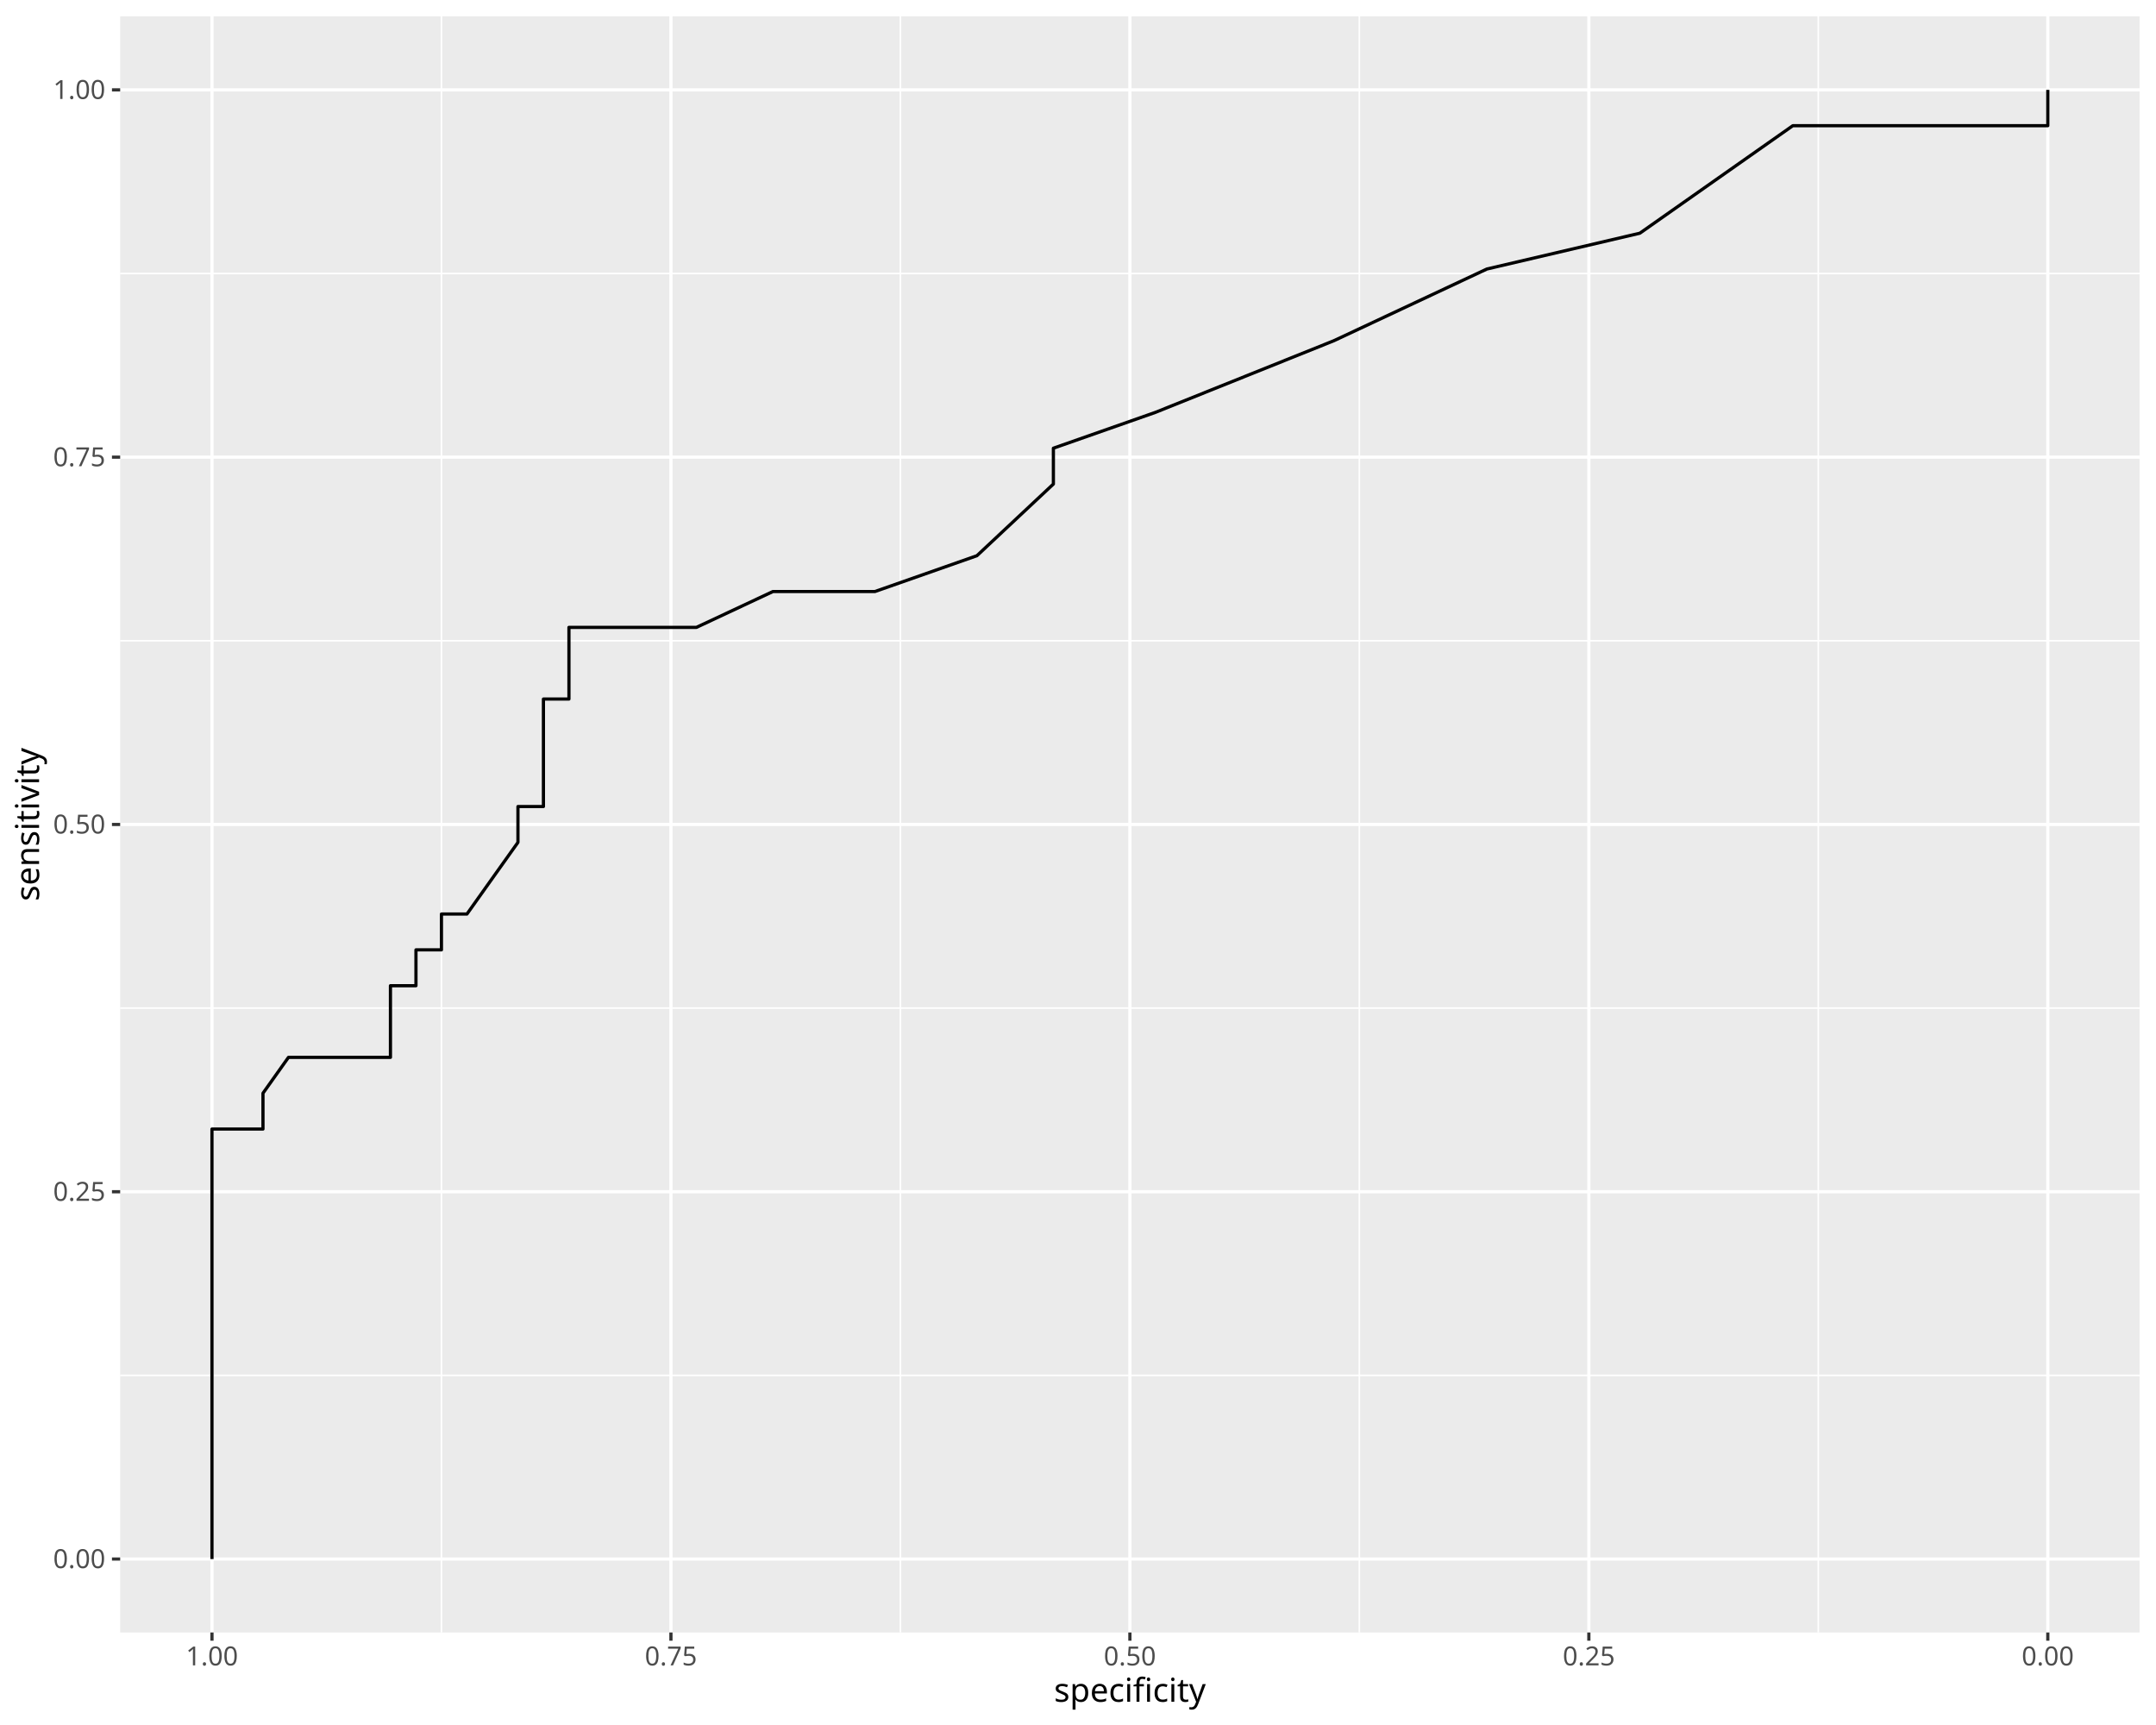
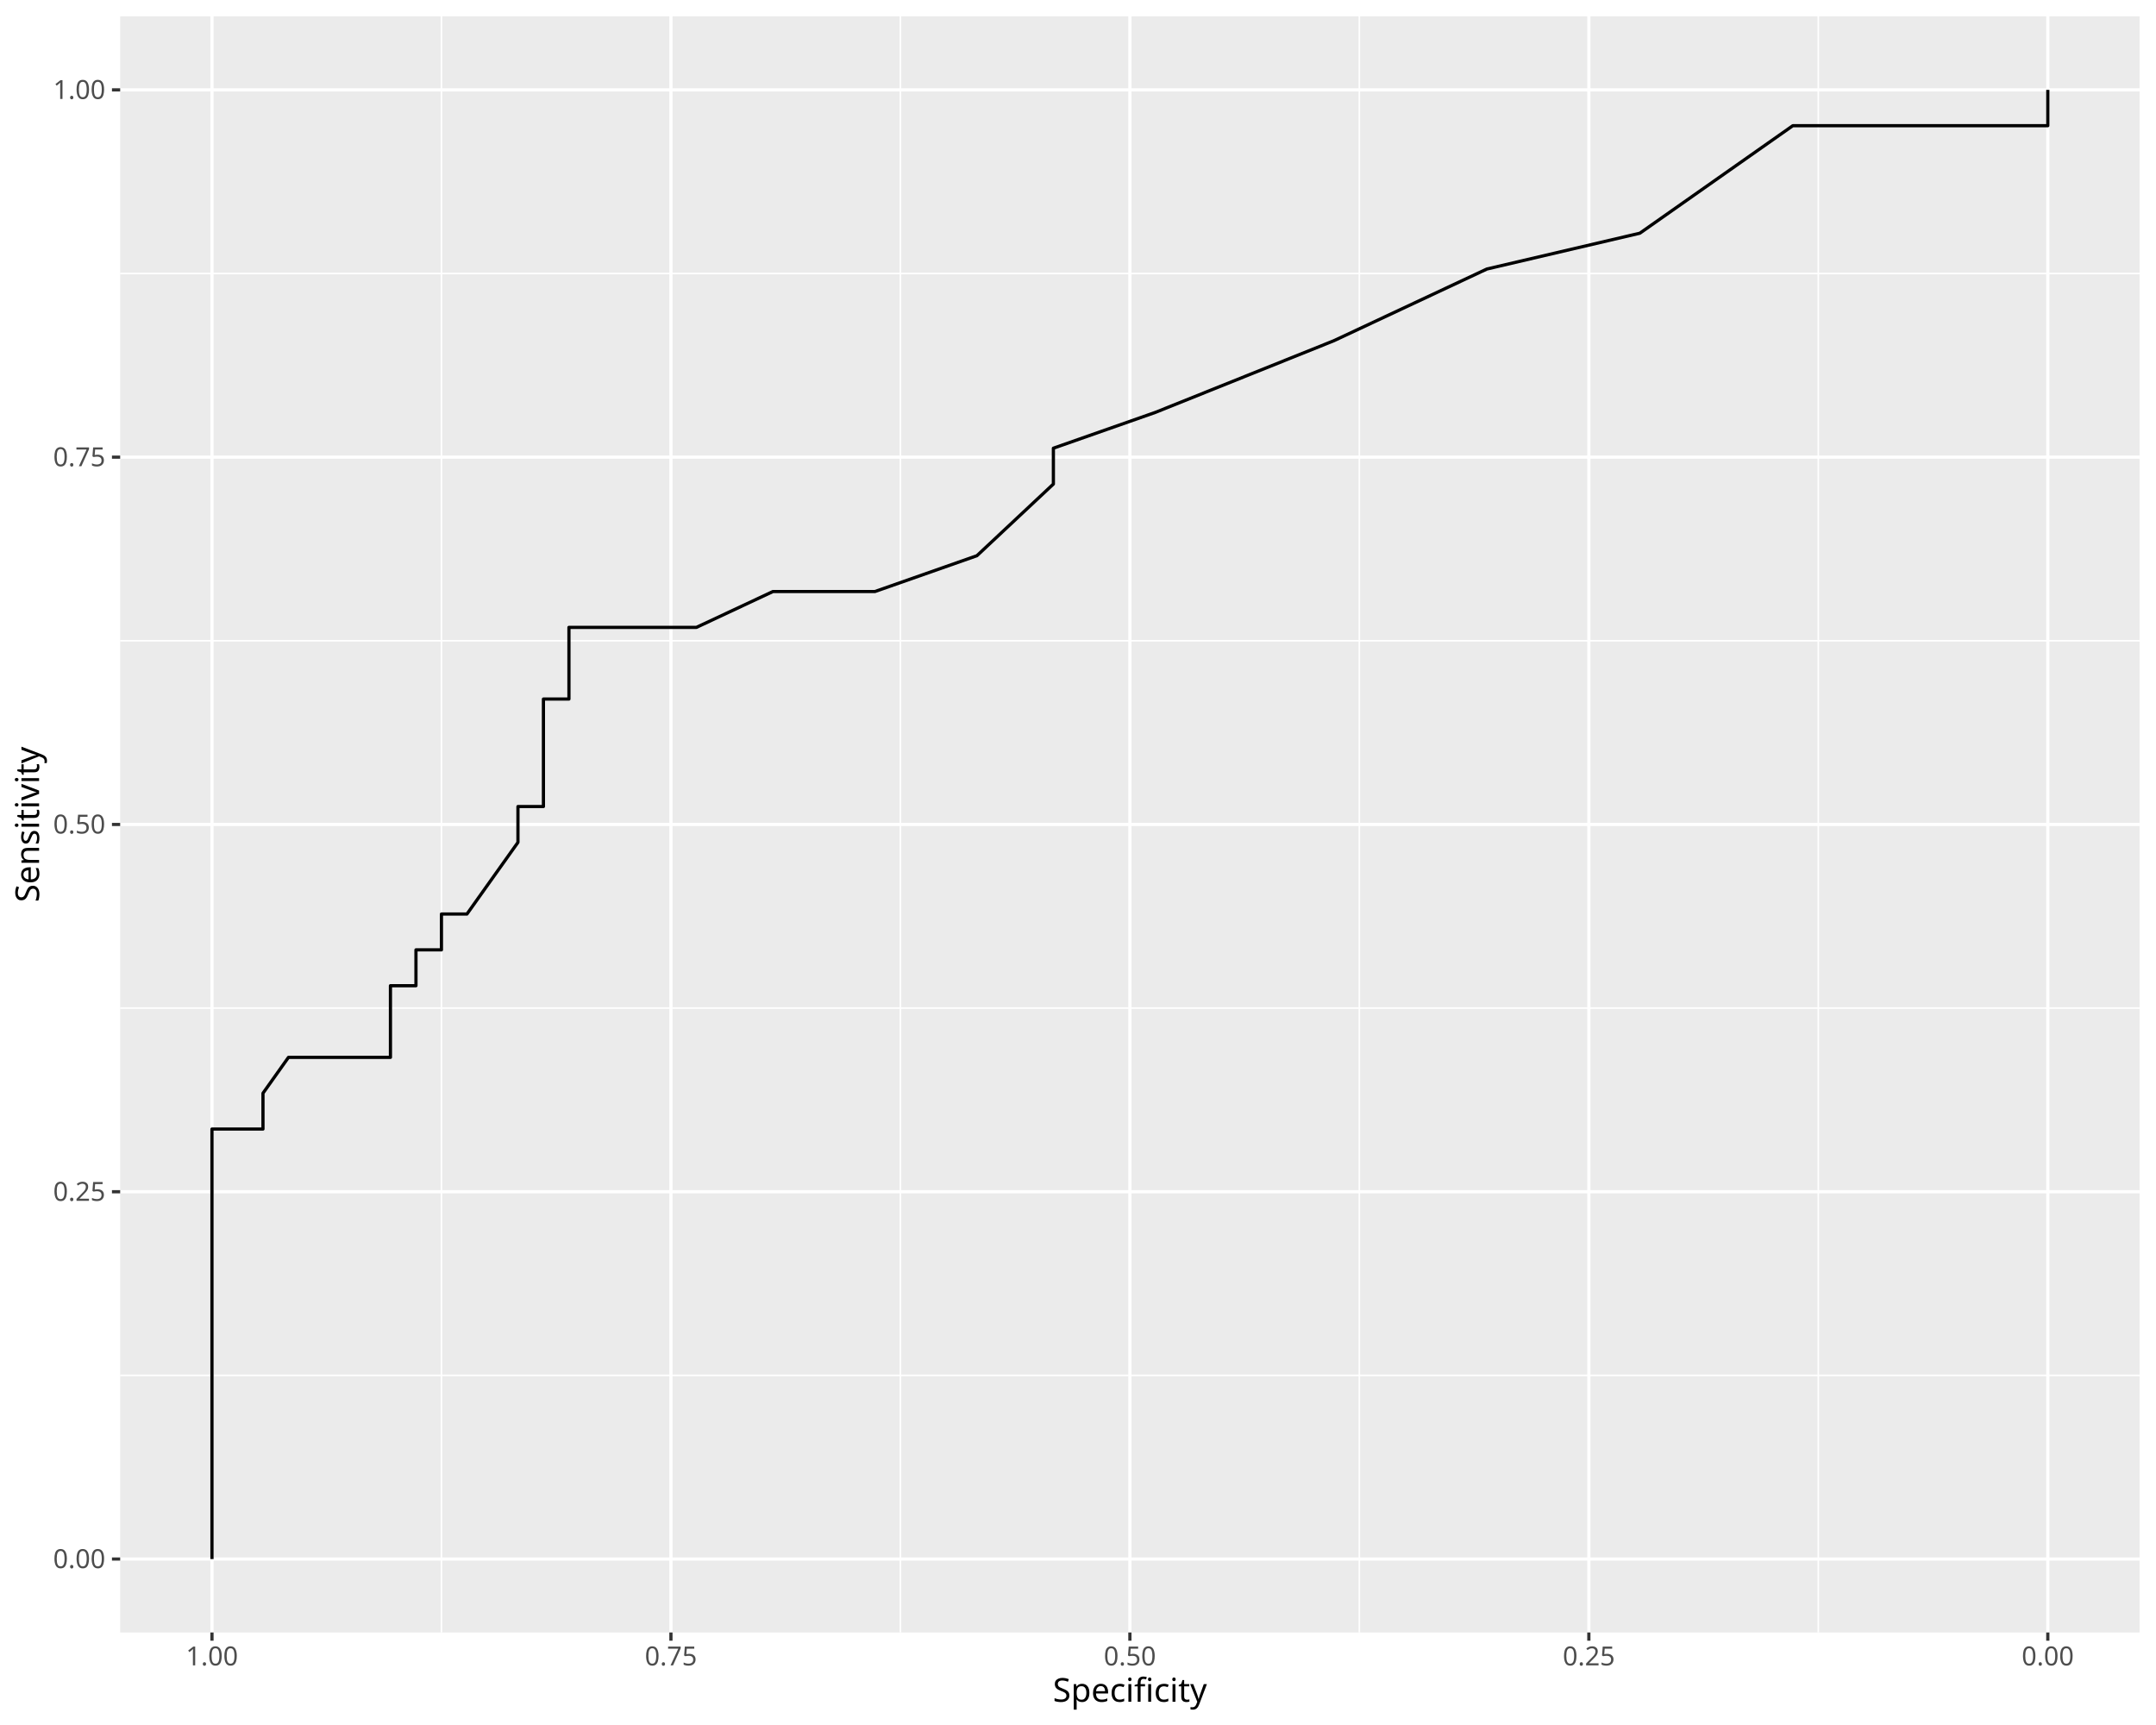
<svg xmlns="http://www.w3.org/2000/svg" class="svglite" data-engine-version="2.0" width="720.00pt" height="576.00pt" viewBox="0 0 720.00 576.00">
  <defs>
    <style type="text/css">
    .svglite line, .svglite polyline, .svglite polygon, .svglite path, .svglite rect, .svglite circle {
      fill: none;
      stroke: #000000;
      stroke-linecap: round;
      stroke-linejoin: round;
      stroke-miterlimit: 10.00;
    }
  </style>
  </defs>
  <rect width="100%" height="100%" style="stroke: none; fill: #FFFFFF;" />
  <defs>
    <clipPath id="cpMC4wMHw3MjAuMDB8MC4wMHw1NzYuMDA=">
      <rect x="0.00" y="0.00" width="720.00" height="576.00" />
    </clipPath>
  </defs>
  <g clip-path="url(#cpMC4wMHw3MjAuMDB8MC4wMHw1NzYuMDA=)">
    <rect x="0.00" y="0.00" width="720.00" height="576.00" style="stroke-width: 1.07; stroke: #FFFFFF; fill: #FFFFFF;" />
  </g>
  <defs>
    <clipPath id="cpNDAuMTN8NzE0LjUyfDUuNDh8NTQ1LjEx">
      <rect x="40.13" y="5.48" width="674.39" height="539.63" />
    </clipPath>
  </defs>
  <g clip-path="url(#cpNDAuMTN8NzE0LjUyfDUuNDh8NTQ1LjEx)">
    <rect x="40.13" y="5.48" width="674.39" height="539.63" style="stroke-width: 1.07; stroke: none; fill: #EBEBEB;" />
    <polyline points="40.13,459.26 714.52,459.26 " style="stroke-width: 0.53; stroke: #FFFFFF; stroke-linecap: butt;" />
    <polyline points="40.13,336.62 714.52,336.62 " style="stroke-width: 0.53; stroke: #FFFFFF; stroke-linecap: butt;" />
    <polyline points="40.13,213.97 714.52,213.97 " style="stroke-width: 0.53; stroke: #FFFFFF; stroke-linecap: butt;" />
    <polyline points="40.13,91.33 714.52,91.33 " style="stroke-width: 0.53; stroke: #FFFFFF; stroke-linecap: butt;" />
    <polyline points="607.23,545.11 607.23,5.48 " style="stroke-width: 0.53; stroke: #FFFFFF; stroke-linecap: butt;" />
    <polyline points="453.96,545.11 453.96,5.48 " style="stroke-width: 0.53; stroke: #FFFFFF; stroke-linecap: butt;" />
    <polyline points="300.69,545.11 300.69,5.48 " style="stroke-width: 0.53; stroke: #FFFFFF; stroke-linecap: butt;" />
    <polyline points="147.42,545.11 147.42,5.48 " style="stroke-width: 0.53; stroke: #FFFFFF; stroke-linecap: butt;" />
    <polyline points="40.13,520.58 714.52,520.58 " style="stroke-width: 1.07; stroke: #FFFFFF; stroke-linecap: butt;" />
    <polyline points="40.13,397.94 714.52,397.94 " style="stroke-width: 1.07; stroke: #FFFFFF; stroke-linecap: butt;" />
    <polyline points="40.13,275.30 714.52,275.30 " style="stroke-width: 1.07; stroke: #FFFFFF; stroke-linecap: butt;" />
    <polyline points="40.13,152.65 714.52,152.65 " style="stroke-width: 1.07; stroke: #FFFFFF; stroke-linecap: butt;" />
    <polyline points="40.13,30.01 714.52,30.01 " style="stroke-width: 1.07; stroke: #FFFFFF; stroke-linecap: butt;" />
    <polyline points="683.87,545.11 683.87,5.48 " style="stroke-width: 1.07; stroke: #FFFFFF; stroke-linecap: butt;" />
    <polyline points="530.60,545.11 530.60,5.48 " style="stroke-width: 1.07; stroke: #FFFFFF; stroke-linecap: butt;" />
    <polyline points="377.33,545.11 377.33,5.48 " style="stroke-width: 1.07; stroke: #FFFFFF; stroke-linecap: butt;" />
    <polyline points="224.06,545.11 224.06,5.48 " style="stroke-width: 1.07; stroke: #FFFFFF; stroke-linecap: butt;" />
    <polyline points="70.79,545.11 70.79,5.48 " style="stroke-width: 1.07; stroke: #FFFFFF; stroke-linecap: butt;" />
    <polyline points="70.79,520.58 70.79,508.62 70.79,496.65 70.79,484.69 70.79,472.72 70.79,460.76 70.79,448.79 70.79,424.86 70.79,412.90 70.79,400.93 70.79,388.97 70.79,377.00 87.82,377.00 87.82,365.04 96.33,353.07 113.36,353.07 121.88,353.07 130.39,353.07 130.39,329.14 138.91,329.14 138.91,317.17 147.42,317.17 147.42,305.21 155.94,305.21 164.45,293.24 172.97,281.28 172.97,269.31 181.48,269.31 181.48,257.35 181.48,245.38 181.48,233.42 190.00,233.42 190.00,221.45 190.00,209.49 207.03,209.49 215.54,209.49 232.57,209.49 258.12,197.52 292.18,197.52 326.24,185.56 351.78,161.63 351.78,149.66 385.84,137.70 445.45,113.77 496.54,89.83 547.63,77.87 598.72,41.97 615.75,41.97 641.29,41.97 683.87,41.97 683.87,30.01 " style="stroke-width: 1.07; stroke-linecap: butt;" />
  </g>
  <g clip-path="url(#cpMC4wMHw3MjAuMDB8MC4wMHw1NzYuMDA=)">
    <text x="35.20" y="523.61" text-anchor="end" style="font-size: 8.80px; fill: #4D4D4D; font-family: sans;" textLength="17.13px" lengthAdjust="spacingAndGlyphs">0.00</text>
    <text x="35.20" y="400.97" text-anchor="end" style="font-size: 8.80px; fill: #4D4D4D; font-family: sans;" textLength="17.13px" lengthAdjust="spacingAndGlyphs">0.25</text>
    <text x="35.20" y="278.32" text-anchor="end" style="font-size: 8.80px; fill: #4D4D4D; font-family: sans;" textLength="17.13px" lengthAdjust="spacingAndGlyphs">0.50</text>
    <text x="35.20" y="155.68" text-anchor="end" style="font-size: 8.80px; fill: #4D4D4D; font-family: sans;" textLength="17.13px" lengthAdjust="spacingAndGlyphs">0.75</text>
    <text x="35.20" y="33.04" text-anchor="end" style="font-size: 8.80px; fill: #4D4D4D; font-family: sans;" textLength="17.13px" lengthAdjust="spacingAndGlyphs">1.00</text>
    <polyline points="37.39,520.58 40.13,520.58 " style="stroke-width: 1.07; stroke: #333333; stroke-linecap: butt;" />
    <polyline points="37.39,397.94 40.13,397.94 " style="stroke-width: 1.07; stroke: #333333; stroke-linecap: butt;" />
    <polyline points="37.39,275.30 40.13,275.30 " style="stroke-width: 1.07; stroke: #333333; stroke-linecap: butt;" />
    <polyline points="37.39,152.65 40.13,152.65 " style="stroke-width: 1.07; stroke: #333333; stroke-linecap: butt;" />
    <polyline points="37.39,30.01 40.13,30.01 " style="stroke-width: 1.07; stroke: #333333; stroke-linecap: butt;" />
    <polyline points="683.87,547.85 683.87,545.11 " style="stroke-width: 1.07; stroke: #333333; stroke-linecap: butt;" />
    <polyline points="530.60,547.85 530.60,545.11 " style="stroke-width: 1.07; stroke: #333333; stroke-linecap: butt;" />
    <polyline points="377.33,547.85 377.33,545.11 " style="stroke-width: 1.07; stroke: #333333; stroke-linecap: butt;" />
    <polyline points="224.06,547.85 224.06,545.11 " style="stroke-width: 1.07; stroke: #333333; stroke-linecap: butt;" />
    <polyline points="70.79,547.85 70.79,545.11 " style="stroke-width: 1.07; stroke: #333333; stroke-linecap: butt;" />
    <text x="683.87" y="556.10" text-anchor="middle" style="font-size: 8.80px; fill: #4D4D4D; font-family: sans;" textLength="17.13px" lengthAdjust="spacingAndGlyphs">0.00</text>
    <text x="530.60" y="556.10" text-anchor="middle" style="font-size: 8.80px; fill: #4D4D4D; font-family: sans;" textLength="17.13px" lengthAdjust="spacingAndGlyphs">0.25</text>
    <text x="377.33" y="556.10" text-anchor="middle" style="font-size: 8.80px; fill: #4D4D4D; font-family: sans;" textLength="17.13px" lengthAdjust="spacingAndGlyphs">0.50</text>
    <text x="224.06" y="556.10" text-anchor="middle" style="font-size: 8.80px; fill: #4D4D4D; font-family: sans;" textLength="17.13px" lengthAdjust="spacingAndGlyphs">0.75</text>
    <text x="70.79" y="556.10" text-anchor="middle" style="font-size: 8.80px; fill: #4D4D4D; font-family: sans;" textLength="17.13px" lengthAdjust="spacingAndGlyphs">1.00</text>
-     <text x="377.33" y="568.24" text-anchor="middle" style="font-size: 11.00px; font-family: sans;" textLength="47.69px" lengthAdjust="spacingAndGlyphs">specificity</text>
-     <text transform="translate(13.05,275.30) rotate(-90)" text-anchor="middle" style="font-size: 11.00px; font-family: sans;" textLength="47.69px" lengthAdjust="spacingAndGlyphs">sensitivity</text>
+     <text x="377.33" y="568.24" text-anchor="middle" style="font-size: 11.00px; font-family: sans;" textLength="49.53px" lengthAdjust="spacingAndGlyphs">Specificity</text>
+     <text transform="translate(13.05,275.30) rotate(-90)" text-anchor="middle" style="font-size: 11.00px; font-family: sans;" textLength="49.53px" lengthAdjust="spacingAndGlyphs">Sensitivity</text>
  </g>
</svg>
